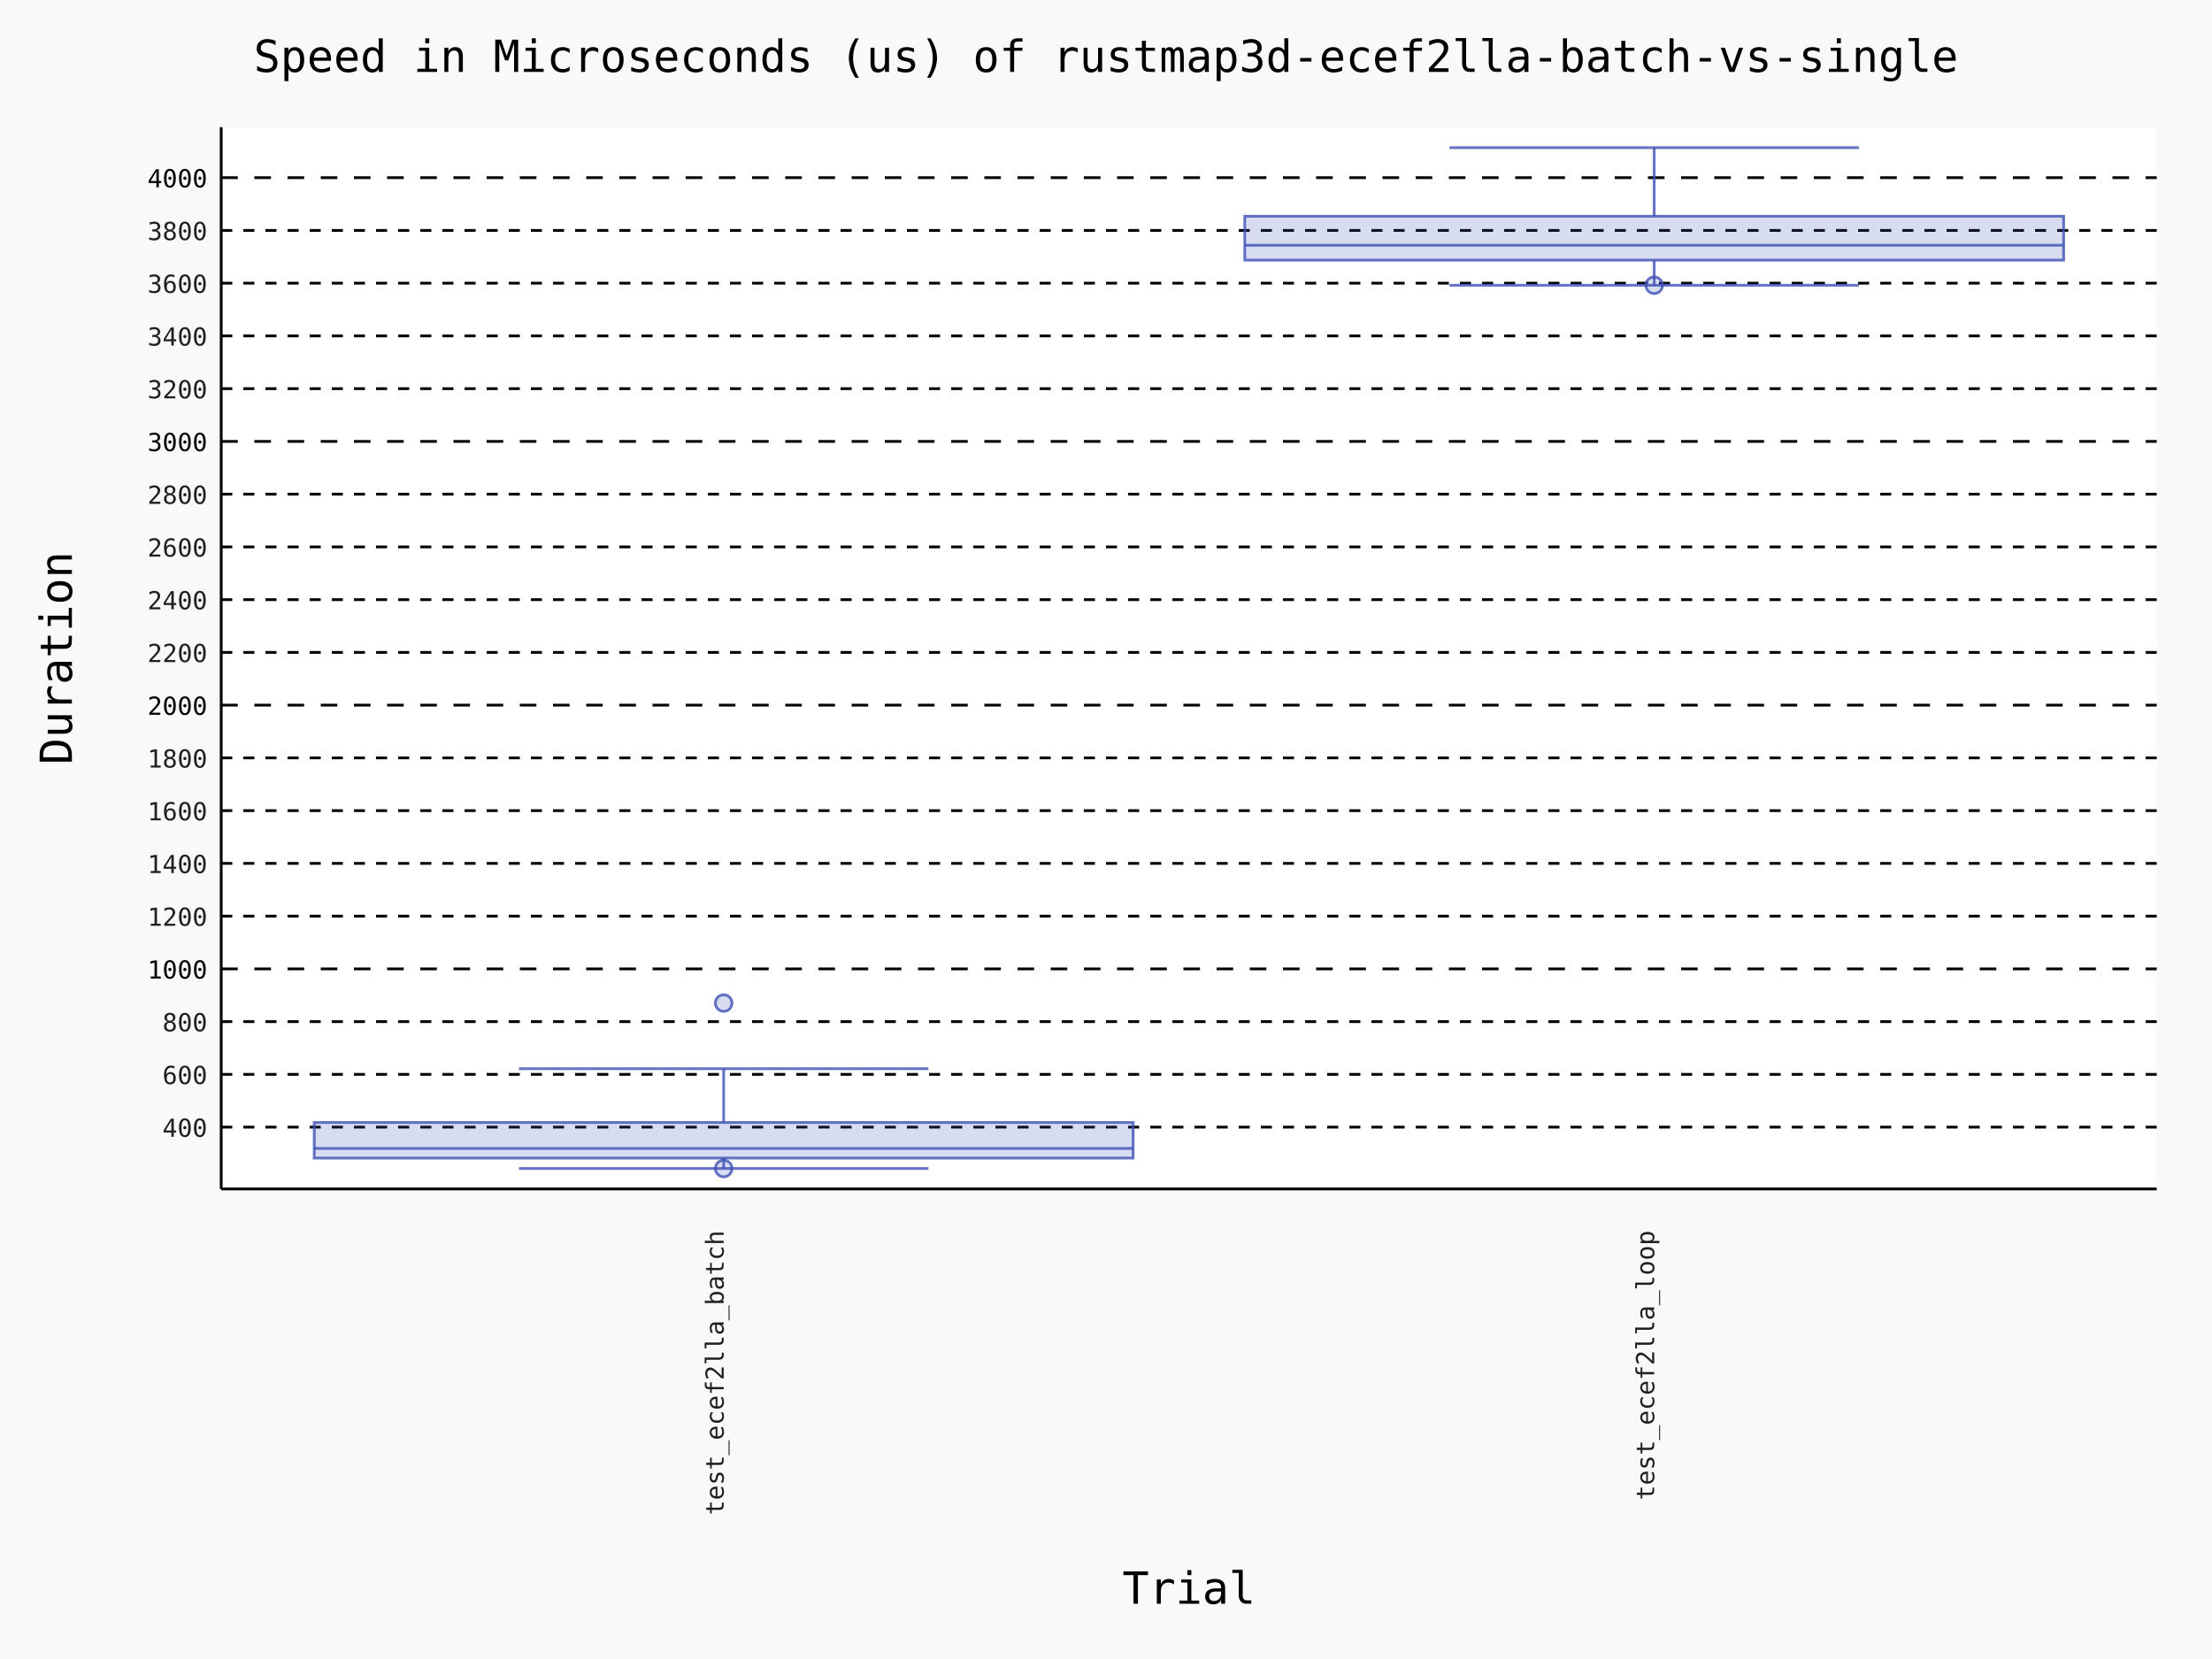
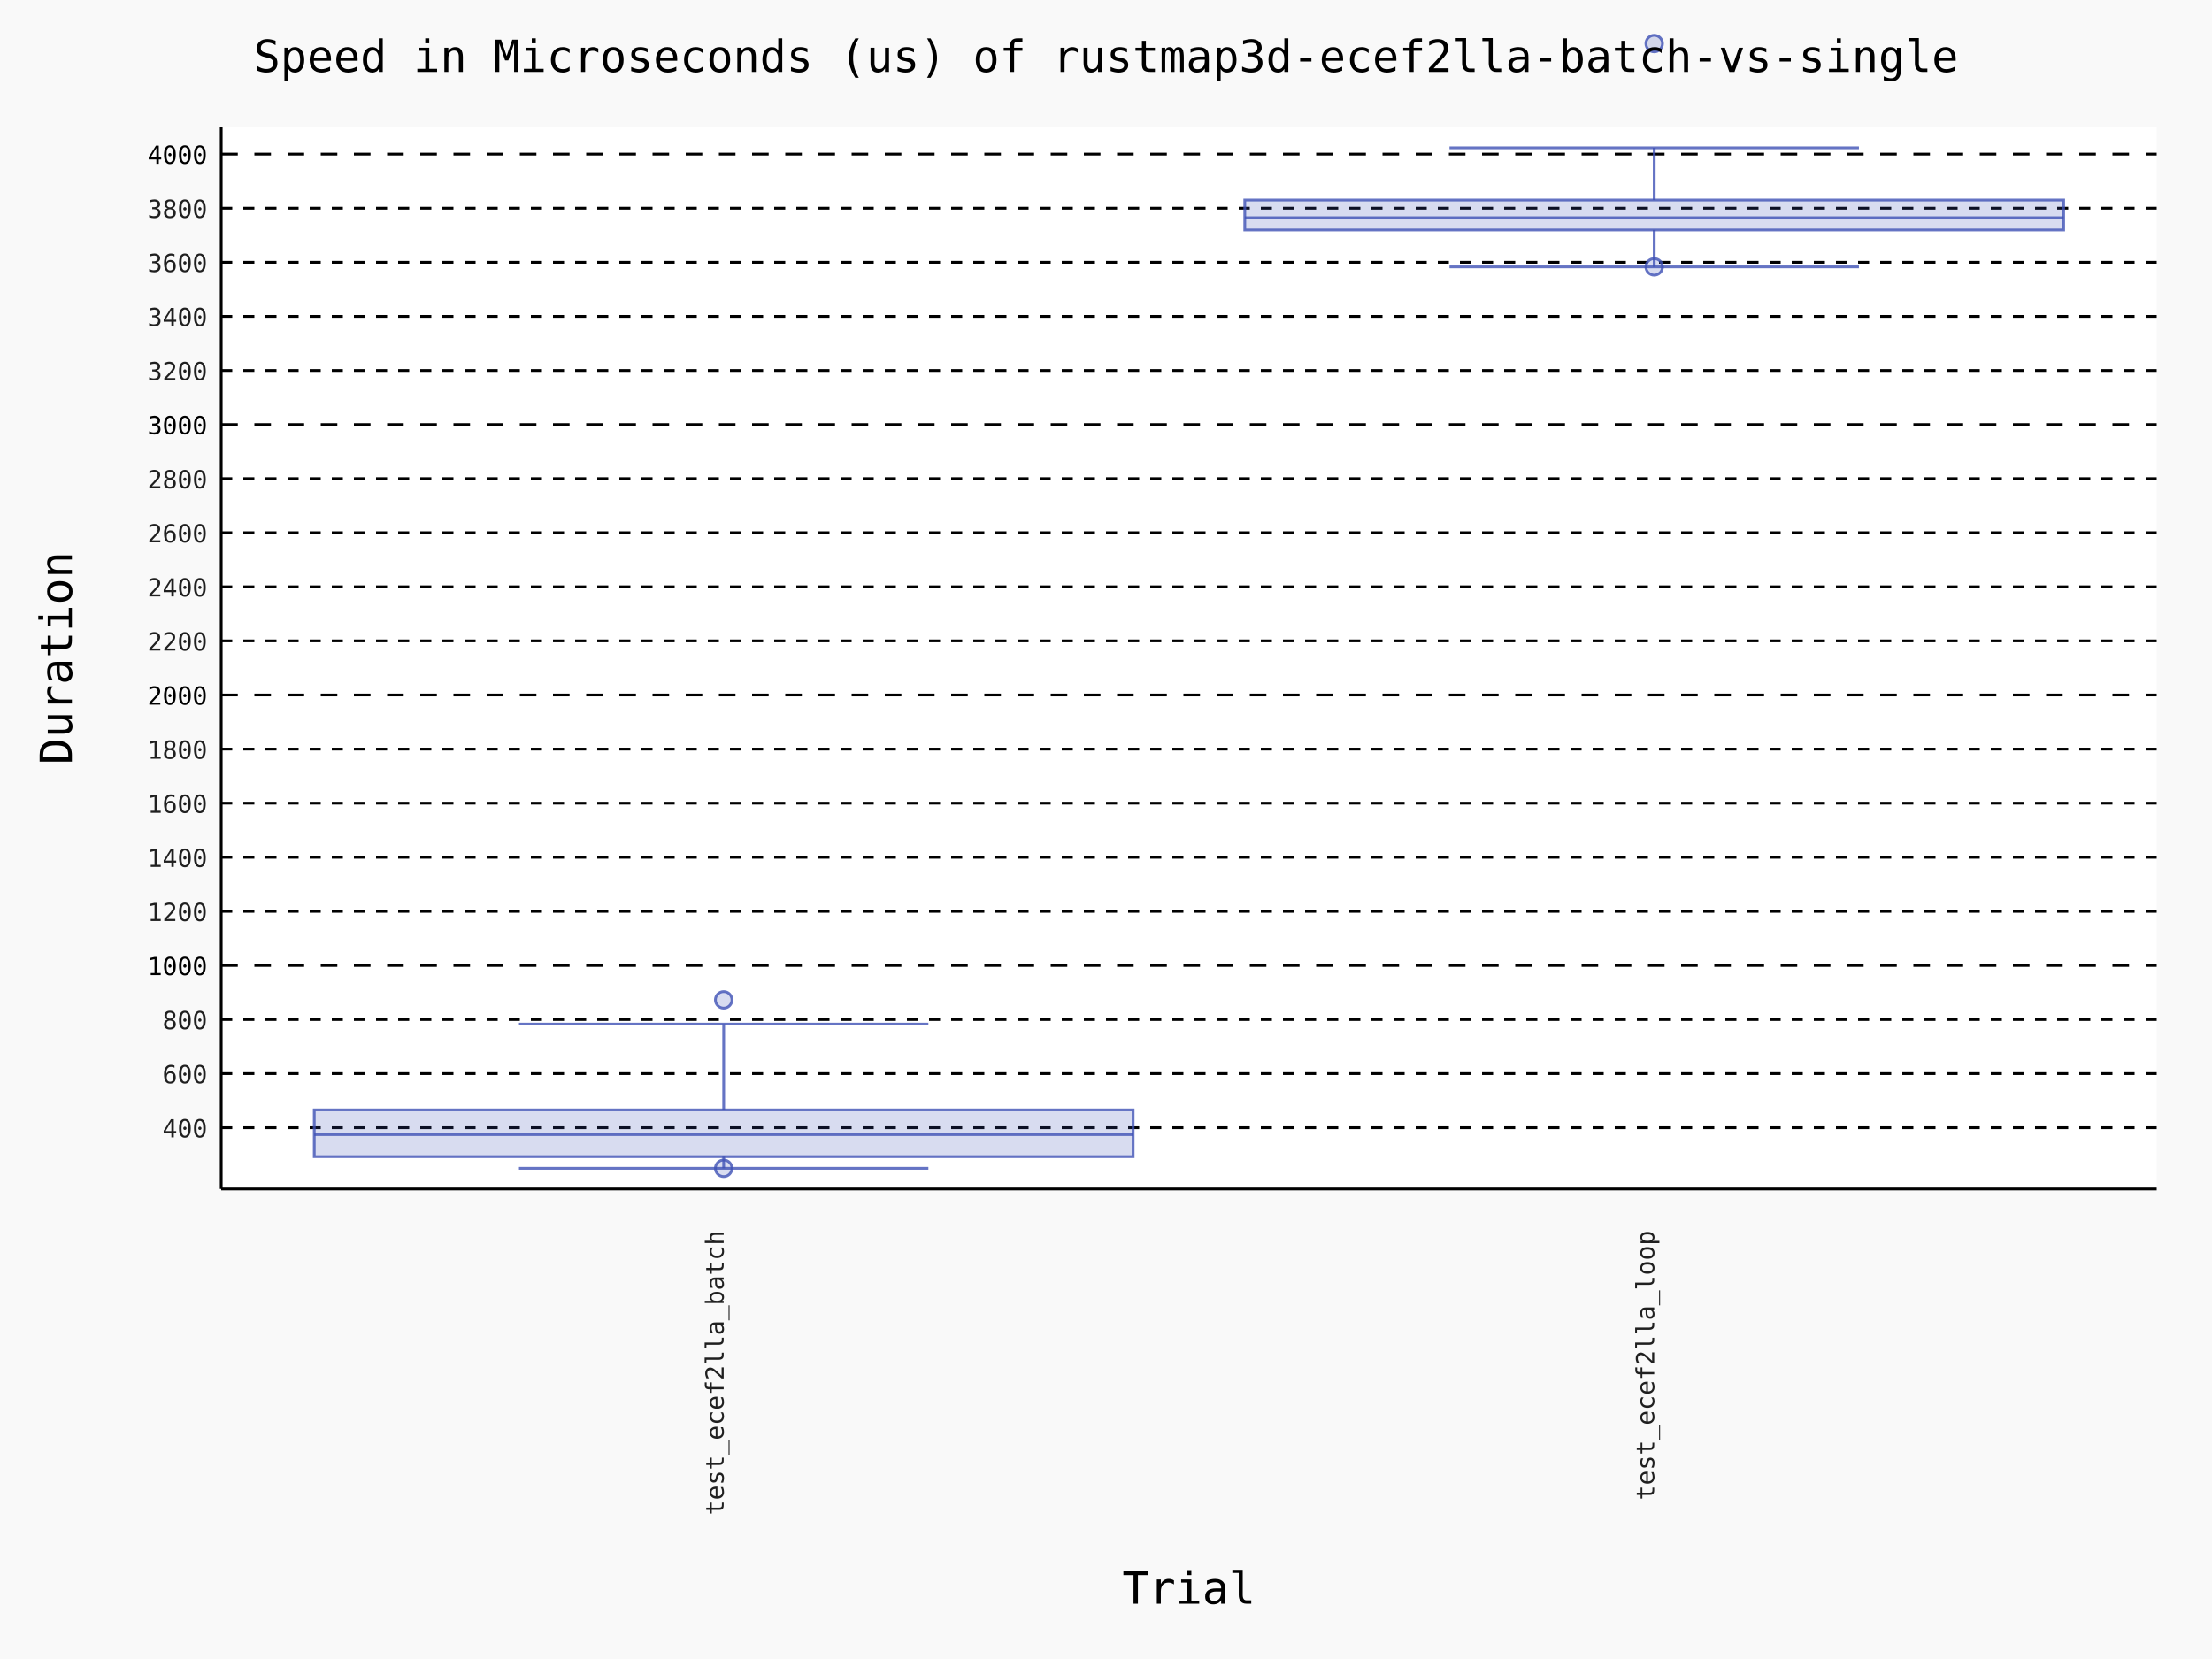
- <svg xmlns="http://www.w3.org/2000/svg" id="chart-e84de334-0d16-4b81-beb7-b13eda561e82" class="pygal-chart" viewBox="0 0 800 600">
+ <svg xmlns="http://www.w3.org/2000/svg" id="chart-1fc506cf-254c-40a5-ac2e-fd3dda39173f" class="pygal-chart" viewBox="0 0 800 600">
  <defs>
-     <style type="text/css">#chart-e84de334-0d16-4b81-beb7-b13eda561e82{-webkit-user-select:none;-webkit-font-smoothing:antialiased;font-family:Consolas,"Deja Vu Sans Mono","Bitstream Vera Sans Mono","Courier New",monospace}#chart-e84de334-0d16-4b81-beb7-b13eda561e82 .title{font-family:Consolas,"Deja Vu Sans Mono","Bitstream Vera Sans Mono","Courier New",monospace;font-size:16px}#chart-e84de334-0d16-4b81-beb7-b13eda561e82 .legends .legend text{font-family:Consolas,"Deja Vu Sans Mono","Bitstream Vera Sans Mono","Courier New",monospace;font-size:14px}#chart-e84de334-0d16-4b81-beb7-b13eda561e82 .axis text{font-family:Consolas,"Deja Vu Sans Mono","Bitstream Vera Sans Mono","Courier New",monospace;font-size:10px}#chart-e84de334-0d16-4b81-beb7-b13eda561e82 .axis text.major{font-family:Consolas,"Deja Vu Sans Mono","Bitstream Vera Sans Mono","Courier New",monospace;font-size:10px}#chart-e84de334-0d16-4b81-beb7-b13eda561e82 .text-overlay text.value{font-family:Consolas,"Deja Vu Sans Mono","Bitstream Vera Sans Mono","Courier New",monospace;font-size:16px}#chart-e84de334-0d16-4b81-beb7-b13eda561e82 .text-overlay text.label{font-family:Consolas,"Deja Vu Sans Mono","Bitstream Vera Sans Mono","Courier New",monospace;font-size:10px}#chart-e84de334-0d16-4b81-beb7-b13eda561e82 .tooltip{font-family:Consolas,"Deja Vu Sans Mono","Bitstream Vera Sans Mono","Courier New",monospace;font-size:14px}#chart-e84de334-0d16-4b81-beb7-b13eda561e82 text.no_data{font-family:Consolas,"Deja Vu Sans Mono","Bitstream Vera Sans Mono","Courier New",monospace;font-size:64px}
- #chart-e84de334-0d16-4b81-beb7-b13eda561e82{background-color:rgba(249,249,249,1)}#chart-e84de334-0d16-4b81-beb7-b13eda561e82 path,#chart-e84de334-0d16-4b81-beb7-b13eda561e82 line,#chart-e84de334-0d16-4b81-beb7-b13eda561e82 rect,#chart-e84de334-0d16-4b81-beb7-b13eda561e82 circle{-webkit-transition:150ms;-moz-transition:150ms;transition:150ms}#chart-e84de334-0d16-4b81-beb7-b13eda561e82 .graph &gt; .background{fill:rgba(249,249,249,1)}#chart-e84de334-0d16-4b81-beb7-b13eda561e82 .plot &gt; .background{fill:rgba(255,255,255,1)}#chart-e84de334-0d16-4b81-beb7-b13eda561e82 .graph{fill:rgba(0,0,0,.87)}#chart-e84de334-0d16-4b81-beb7-b13eda561e82 text.no_data{fill:rgba(0,0,0,1)}#chart-e84de334-0d16-4b81-beb7-b13eda561e82 .title{fill:rgba(0,0,0,1)}#chart-e84de334-0d16-4b81-beb7-b13eda561e82 .legends .legend text{fill:rgba(0,0,0,.87)}#chart-e84de334-0d16-4b81-beb7-b13eda561e82 .legends .legend:hover text{fill:rgba(0,0,0,1)}#chart-e84de334-0d16-4b81-beb7-b13eda561e82 .axis .line{stroke:rgba(0,0,0,1)}#chart-e84de334-0d16-4b81-beb7-b13eda561e82 .axis .guide.line{stroke:rgba(0,0,0,.54)}#chart-e84de334-0d16-4b81-beb7-b13eda561e82 .axis .major.line{stroke:rgba(0,0,0,.87)}#chart-e84de334-0d16-4b81-beb7-b13eda561e82 .axis text.major{fill:rgba(0,0,0,1)}#chart-e84de334-0d16-4b81-beb7-b13eda561e82 .axis.y .guides:hover .guide.line,#chart-e84de334-0d16-4b81-beb7-b13eda561e82 .line-graph .axis.x .guides:hover .guide.line,#chart-e84de334-0d16-4b81-beb7-b13eda561e82 .stackedline-graph .axis.x .guides:hover .guide.line,#chart-e84de334-0d16-4b81-beb7-b13eda561e82 .xy-graph .axis.x .guides:hover .guide.line{stroke:rgba(0,0,0,1)}#chart-e84de334-0d16-4b81-beb7-b13eda561e82 .axis .guides:hover text{fill:rgba(0,0,0,1)}#chart-e84de334-0d16-4b81-beb7-b13eda561e82 .reactive{fill-opacity:.7;stroke-opacity:.8;stroke-width:1}#chart-e84de334-0d16-4b81-beb7-b13eda561e82 .ci{stroke:rgba(0,0,0,.87)}#chart-e84de334-0d16-4b81-beb7-b13eda561e82 .reactive.active,#chart-e84de334-0d16-4b81-beb7-b13eda561e82 .active .reactive{fill-opacity:.8;stroke-opacity:.9;stroke-width:4}#chart-e84de334-0d16-4b81-beb7-b13eda561e82 .ci .reactive.active{stroke-width:1.5}#chart-e84de334-0d16-4b81-beb7-b13eda561e82 .series text{fill:rgba(0,0,0,1)}#chart-e84de334-0d16-4b81-beb7-b13eda561e82 .tooltip rect{fill:rgba(255,255,255,1);stroke:rgba(0,0,0,1);-webkit-transition:opacity 150ms;-moz-transition:opacity 150ms;transition:opacity 150ms}#chart-e84de334-0d16-4b81-beb7-b13eda561e82 .tooltip .label{fill:rgba(0,0,0,.87)}#chart-e84de334-0d16-4b81-beb7-b13eda561e82 .tooltip .label{fill:rgba(0,0,0,.87)}#chart-e84de334-0d16-4b81-beb7-b13eda561e82 .tooltip .legend{font-size:.8em;fill:rgba(0,0,0,.54)}#chart-e84de334-0d16-4b81-beb7-b13eda561e82 .tooltip .x_label{font-size:.6em;fill:rgba(0,0,0,1)}#chart-e84de334-0d16-4b81-beb7-b13eda561e82 .tooltip .xlink{font-size:.5em;text-decoration:underline}#chart-e84de334-0d16-4b81-beb7-b13eda561e82 .tooltip .value{font-size:1.5em}#chart-e84de334-0d16-4b81-beb7-b13eda561e82 .bound{font-size:.5em}#chart-e84de334-0d16-4b81-beb7-b13eda561e82 .max-value{font-size:.75em;fill:rgba(0,0,0,.54)}#chart-e84de334-0d16-4b81-beb7-b13eda561e82 .map-element{fill:rgba(255,255,255,1);stroke:rgba(0,0,0,.54) !important}#chart-e84de334-0d16-4b81-beb7-b13eda561e82 .map-element .reactive{fill-opacity:inherit;stroke-opacity:inherit}#chart-e84de334-0d16-4b81-beb7-b13eda561e82 .color-0,#chart-e84de334-0d16-4b81-beb7-b13eda561e82 .color-0 a:visited{stroke:#3F51B5;fill:#3F51B5}#chart-e84de334-0d16-4b81-beb7-b13eda561e82 .color-1,#chart-e84de334-0d16-4b81-beb7-b13eda561e82 .color-1 a:visited{stroke:#3F51B5;fill:#3F51B5}#chart-e84de334-0d16-4b81-beb7-b13eda561e82 .text-overlay .color-0 text{fill:black}#chart-e84de334-0d16-4b81-beb7-b13eda561e82 .text-overlay .color-1 text{fill:black}
- #chart-e84de334-0d16-4b81-beb7-b13eda561e82 text.no_data{text-anchor:middle}#chart-e84de334-0d16-4b81-beb7-b13eda561e82 .guide.line{fill:none}#chart-e84de334-0d16-4b81-beb7-b13eda561e82 .centered{text-anchor:middle}#chart-e84de334-0d16-4b81-beb7-b13eda561e82 .title{text-anchor:middle}#chart-e84de334-0d16-4b81-beb7-b13eda561e82 .legends .legend text{fill-opacity:1}#chart-e84de334-0d16-4b81-beb7-b13eda561e82 .axis.x text{text-anchor:middle}#chart-e84de334-0d16-4b81-beb7-b13eda561e82 .axis.x:not(.web) text[transform]{text-anchor:start}#chart-e84de334-0d16-4b81-beb7-b13eda561e82 .axis.x:not(.web) text[transform].backwards{text-anchor:end}#chart-e84de334-0d16-4b81-beb7-b13eda561e82 .axis.y text{text-anchor:end}#chart-e84de334-0d16-4b81-beb7-b13eda561e82 .axis.y text[transform].backwards{text-anchor:start}#chart-e84de334-0d16-4b81-beb7-b13eda561e82 .axis.y2 text{text-anchor:start}#chart-e84de334-0d16-4b81-beb7-b13eda561e82 .axis.y2 text[transform].backwards{text-anchor:end}#chart-e84de334-0d16-4b81-beb7-b13eda561e82 .axis .guide.line{stroke-dasharray:4,4;stroke:black}#chart-e84de334-0d16-4b81-beb7-b13eda561e82 .axis .major.guide.line{stroke-dasharray:6,6;stroke:black}#chart-e84de334-0d16-4b81-beb7-b13eda561e82 .horizontal .axis.y .guide.line,#chart-e84de334-0d16-4b81-beb7-b13eda561e82 .horizontal .axis.y2 .guide.line,#chart-e84de334-0d16-4b81-beb7-b13eda561e82 .vertical .axis.x .guide.line{opacity:0}#chart-e84de334-0d16-4b81-beb7-b13eda561e82 .horizontal .axis.always_show .guide.line,#chart-e84de334-0d16-4b81-beb7-b13eda561e82 .vertical .axis.always_show .guide.line{opacity:1 !important}#chart-e84de334-0d16-4b81-beb7-b13eda561e82 .axis.y .guides:hover .guide.line,#chart-e84de334-0d16-4b81-beb7-b13eda561e82 .axis.y2 .guides:hover .guide.line,#chart-e84de334-0d16-4b81-beb7-b13eda561e82 .axis.x .guides:hover .guide.line{opacity:1}#chart-e84de334-0d16-4b81-beb7-b13eda561e82 .axis .guides:hover text{opacity:1}#chart-e84de334-0d16-4b81-beb7-b13eda561e82 .nofill{fill:none}#chart-e84de334-0d16-4b81-beb7-b13eda561e82 .subtle-fill{fill-opacity:.2}#chart-e84de334-0d16-4b81-beb7-b13eda561e82 .dot{stroke-width:1px;fill-opacity:1;stroke-opacity:1}#chart-e84de334-0d16-4b81-beb7-b13eda561e82 .dot.active{stroke-width:5px}#chart-e84de334-0d16-4b81-beb7-b13eda561e82 .dot.negative{fill:transparent}#chart-e84de334-0d16-4b81-beb7-b13eda561e82 text,#chart-e84de334-0d16-4b81-beb7-b13eda561e82 tspan{stroke:none !important}#chart-e84de334-0d16-4b81-beb7-b13eda561e82 .series text.active{opacity:1}#chart-e84de334-0d16-4b81-beb7-b13eda561e82 .tooltip rect{fill-opacity:.95;stroke-width:.5}#chart-e84de334-0d16-4b81-beb7-b13eda561e82 .tooltip text{fill-opacity:1}#chart-e84de334-0d16-4b81-beb7-b13eda561e82 .showable{visibility:hidden}#chart-e84de334-0d16-4b81-beb7-b13eda561e82 .showable.shown{visibility:visible}#chart-e84de334-0d16-4b81-beb7-b13eda561e82 .gauge-background{fill:rgba(229,229,229,1);stroke:none}#chart-e84de334-0d16-4b81-beb7-b13eda561e82 .bg-lines{stroke:rgba(249,249,249,1);stroke-width:2px}
+     <style type="text/css">#chart-1fc506cf-254c-40a5-ac2e-fd3dda39173f{-webkit-user-select:none;-webkit-font-smoothing:antialiased;font-family:Consolas,"Deja Vu Sans Mono","Bitstream Vera Sans Mono","Courier New",monospace}#chart-1fc506cf-254c-40a5-ac2e-fd3dda39173f .title{font-family:Consolas,"Deja Vu Sans Mono","Bitstream Vera Sans Mono","Courier New",monospace;font-size:16px}#chart-1fc506cf-254c-40a5-ac2e-fd3dda39173f .legends .legend text{font-family:Consolas,"Deja Vu Sans Mono","Bitstream Vera Sans Mono","Courier New",monospace;font-size:14px}#chart-1fc506cf-254c-40a5-ac2e-fd3dda39173f .axis text{font-family:Consolas,"Deja Vu Sans Mono","Bitstream Vera Sans Mono","Courier New",monospace;font-size:10px}#chart-1fc506cf-254c-40a5-ac2e-fd3dda39173f .axis text.major{font-family:Consolas,"Deja Vu Sans Mono","Bitstream Vera Sans Mono","Courier New",monospace;font-size:10px}#chart-1fc506cf-254c-40a5-ac2e-fd3dda39173f .text-overlay text.value{font-family:Consolas,"Deja Vu Sans Mono","Bitstream Vera Sans Mono","Courier New",monospace;font-size:16px}#chart-1fc506cf-254c-40a5-ac2e-fd3dda39173f .text-overlay text.label{font-family:Consolas,"Deja Vu Sans Mono","Bitstream Vera Sans Mono","Courier New",monospace;font-size:10px}#chart-1fc506cf-254c-40a5-ac2e-fd3dda39173f .tooltip{font-family:Consolas,"Deja Vu Sans Mono","Bitstream Vera Sans Mono","Courier New",monospace;font-size:14px}#chart-1fc506cf-254c-40a5-ac2e-fd3dda39173f text.no_data{font-family:Consolas,"Deja Vu Sans Mono","Bitstream Vera Sans Mono","Courier New",monospace;font-size:64px}
+ #chart-1fc506cf-254c-40a5-ac2e-fd3dda39173f{background-color:rgba(249,249,249,1)}#chart-1fc506cf-254c-40a5-ac2e-fd3dda39173f path,#chart-1fc506cf-254c-40a5-ac2e-fd3dda39173f line,#chart-1fc506cf-254c-40a5-ac2e-fd3dda39173f rect,#chart-1fc506cf-254c-40a5-ac2e-fd3dda39173f circle{-webkit-transition:150ms;-moz-transition:150ms;transition:150ms}#chart-1fc506cf-254c-40a5-ac2e-fd3dda39173f .graph &gt; .background{fill:rgba(249,249,249,1)}#chart-1fc506cf-254c-40a5-ac2e-fd3dda39173f .plot &gt; .background{fill:rgba(255,255,255,1)}#chart-1fc506cf-254c-40a5-ac2e-fd3dda39173f .graph{fill:rgba(0,0,0,.87)}#chart-1fc506cf-254c-40a5-ac2e-fd3dda39173f text.no_data{fill:rgba(0,0,0,1)}#chart-1fc506cf-254c-40a5-ac2e-fd3dda39173f .title{fill:rgba(0,0,0,1)}#chart-1fc506cf-254c-40a5-ac2e-fd3dda39173f .legends .legend text{fill:rgba(0,0,0,.87)}#chart-1fc506cf-254c-40a5-ac2e-fd3dda39173f .legends .legend:hover text{fill:rgba(0,0,0,1)}#chart-1fc506cf-254c-40a5-ac2e-fd3dda39173f .axis .line{stroke:rgba(0,0,0,1)}#chart-1fc506cf-254c-40a5-ac2e-fd3dda39173f .axis .guide.line{stroke:rgba(0,0,0,.54)}#chart-1fc506cf-254c-40a5-ac2e-fd3dda39173f .axis .major.line{stroke:rgba(0,0,0,.87)}#chart-1fc506cf-254c-40a5-ac2e-fd3dda39173f .axis text.major{fill:rgba(0,0,0,1)}#chart-1fc506cf-254c-40a5-ac2e-fd3dda39173f .axis.y .guides:hover .guide.line,#chart-1fc506cf-254c-40a5-ac2e-fd3dda39173f .line-graph .axis.x .guides:hover .guide.line,#chart-1fc506cf-254c-40a5-ac2e-fd3dda39173f .stackedline-graph .axis.x .guides:hover .guide.line,#chart-1fc506cf-254c-40a5-ac2e-fd3dda39173f .xy-graph .axis.x .guides:hover .guide.line{stroke:rgba(0,0,0,1)}#chart-1fc506cf-254c-40a5-ac2e-fd3dda39173f .axis .guides:hover text{fill:rgba(0,0,0,1)}#chart-1fc506cf-254c-40a5-ac2e-fd3dda39173f .reactive{fill-opacity:.7;stroke-opacity:.8;stroke-width:1}#chart-1fc506cf-254c-40a5-ac2e-fd3dda39173f .ci{stroke:rgba(0,0,0,.87)}#chart-1fc506cf-254c-40a5-ac2e-fd3dda39173f .reactive.active,#chart-1fc506cf-254c-40a5-ac2e-fd3dda39173f .active .reactive{fill-opacity:.8;stroke-opacity:.9;stroke-width:4}#chart-1fc506cf-254c-40a5-ac2e-fd3dda39173f .ci .reactive.active{stroke-width:1.5}#chart-1fc506cf-254c-40a5-ac2e-fd3dda39173f .series text{fill:rgba(0,0,0,1)}#chart-1fc506cf-254c-40a5-ac2e-fd3dda39173f .tooltip rect{fill:rgba(255,255,255,1);stroke:rgba(0,0,0,1);-webkit-transition:opacity 150ms;-moz-transition:opacity 150ms;transition:opacity 150ms}#chart-1fc506cf-254c-40a5-ac2e-fd3dda39173f .tooltip .label{fill:rgba(0,0,0,.87)}#chart-1fc506cf-254c-40a5-ac2e-fd3dda39173f .tooltip .label{fill:rgba(0,0,0,.87)}#chart-1fc506cf-254c-40a5-ac2e-fd3dda39173f .tooltip .legend{font-size:.8em;fill:rgba(0,0,0,.54)}#chart-1fc506cf-254c-40a5-ac2e-fd3dda39173f .tooltip .x_label{font-size:.6em;fill:rgba(0,0,0,1)}#chart-1fc506cf-254c-40a5-ac2e-fd3dda39173f .tooltip .xlink{font-size:.5em;text-decoration:underline}#chart-1fc506cf-254c-40a5-ac2e-fd3dda39173f .tooltip .value{font-size:1.5em}#chart-1fc506cf-254c-40a5-ac2e-fd3dda39173f .bound{font-size:.5em}#chart-1fc506cf-254c-40a5-ac2e-fd3dda39173f .max-value{font-size:.75em;fill:rgba(0,0,0,.54)}#chart-1fc506cf-254c-40a5-ac2e-fd3dda39173f .map-element{fill:rgba(255,255,255,1);stroke:rgba(0,0,0,.54) !important}#chart-1fc506cf-254c-40a5-ac2e-fd3dda39173f .map-element .reactive{fill-opacity:inherit;stroke-opacity:inherit}#chart-1fc506cf-254c-40a5-ac2e-fd3dda39173f .color-0,#chart-1fc506cf-254c-40a5-ac2e-fd3dda39173f .color-0 a:visited{stroke:#3F51B5;fill:#3F51B5}#chart-1fc506cf-254c-40a5-ac2e-fd3dda39173f .color-1,#chart-1fc506cf-254c-40a5-ac2e-fd3dda39173f .color-1 a:visited{stroke:#3F51B5;fill:#3F51B5}#chart-1fc506cf-254c-40a5-ac2e-fd3dda39173f .text-overlay .color-0 text{fill:black}#chart-1fc506cf-254c-40a5-ac2e-fd3dda39173f .text-overlay .color-1 text{fill:black}
+ #chart-1fc506cf-254c-40a5-ac2e-fd3dda39173f text.no_data{text-anchor:middle}#chart-1fc506cf-254c-40a5-ac2e-fd3dda39173f .guide.line{fill:none}#chart-1fc506cf-254c-40a5-ac2e-fd3dda39173f .centered{text-anchor:middle}#chart-1fc506cf-254c-40a5-ac2e-fd3dda39173f .title{text-anchor:middle}#chart-1fc506cf-254c-40a5-ac2e-fd3dda39173f .legends .legend text{fill-opacity:1}#chart-1fc506cf-254c-40a5-ac2e-fd3dda39173f .axis.x text{text-anchor:middle}#chart-1fc506cf-254c-40a5-ac2e-fd3dda39173f .axis.x:not(.web) text[transform]{text-anchor:start}#chart-1fc506cf-254c-40a5-ac2e-fd3dda39173f .axis.x:not(.web) text[transform].backwards{text-anchor:end}#chart-1fc506cf-254c-40a5-ac2e-fd3dda39173f .axis.y text{text-anchor:end}#chart-1fc506cf-254c-40a5-ac2e-fd3dda39173f .axis.y text[transform].backwards{text-anchor:start}#chart-1fc506cf-254c-40a5-ac2e-fd3dda39173f .axis.y2 text{text-anchor:start}#chart-1fc506cf-254c-40a5-ac2e-fd3dda39173f .axis.y2 text[transform].backwards{text-anchor:end}#chart-1fc506cf-254c-40a5-ac2e-fd3dda39173f .axis .guide.line{stroke-dasharray:4,4;stroke:black}#chart-1fc506cf-254c-40a5-ac2e-fd3dda39173f .axis .major.guide.line{stroke-dasharray:6,6;stroke:black}#chart-1fc506cf-254c-40a5-ac2e-fd3dda39173f .horizontal .axis.y .guide.line,#chart-1fc506cf-254c-40a5-ac2e-fd3dda39173f .horizontal .axis.y2 .guide.line,#chart-1fc506cf-254c-40a5-ac2e-fd3dda39173f .vertical .axis.x .guide.line{opacity:0}#chart-1fc506cf-254c-40a5-ac2e-fd3dda39173f .horizontal .axis.always_show .guide.line,#chart-1fc506cf-254c-40a5-ac2e-fd3dda39173f .vertical .axis.always_show .guide.line{opacity:1 !important}#chart-1fc506cf-254c-40a5-ac2e-fd3dda39173f .axis.y .guides:hover .guide.line,#chart-1fc506cf-254c-40a5-ac2e-fd3dda39173f .axis.y2 .guides:hover .guide.line,#chart-1fc506cf-254c-40a5-ac2e-fd3dda39173f .axis.x .guides:hover .guide.line{opacity:1}#chart-1fc506cf-254c-40a5-ac2e-fd3dda39173f .axis .guides:hover text{opacity:1}#chart-1fc506cf-254c-40a5-ac2e-fd3dda39173f .nofill{fill:none}#chart-1fc506cf-254c-40a5-ac2e-fd3dda39173f .subtle-fill{fill-opacity:.2}#chart-1fc506cf-254c-40a5-ac2e-fd3dda39173f .dot{stroke-width:1px;fill-opacity:1;stroke-opacity:1}#chart-1fc506cf-254c-40a5-ac2e-fd3dda39173f .dot.active{stroke-width:5px}#chart-1fc506cf-254c-40a5-ac2e-fd3dda39173f .dot.negative{fill:transparent}#chart-1fc506cf-254c-40a5-ac2e-fd3dda39173f text,#chart-1fc506cf-254c-40a5-ac2e-fd3dda39173f tspan{stroke:none !important}#chart-1fc506cf-254c-40a5-ac2e-fd3dda39173f .series text.active{opacity:1}#chart-1fc506cf-254c-40a5-ac2e-fd3dda39173f .tooltip rect{fill-opacity:.95;stroke-width:.5}#chart-1fc506cf-254c-40a5-ac2e-fd3dda39173f .tooltip text{fill-opacity:1}#chart-1fc506cf-254c-40a5-ac2e-fd3dda39173f .showable{visibility:hidden}#chart-1fc506cf-254c-40a5-ac2e-fd3dda39173f .showable.shown{visibility:visible}#chart-1fc506cf-254c-40a5-ac2e-fd3dda39173f .gauge-background{fill:rgba(229,229,229,1);stroke:none}#chart-1fc506cf-254c-40a5-ac2e-fd3dda39173f .bg-lines{stroke:rgba(249,249,249,1);stroke-width:2px}
.tooltip .value{font-size:1em !important}.axis text{font-size:9px !important}</style>
  </defs>
  <g class="graph custombox-graph vertical">
    <rect x="0" y="0" width="800" height="600" class="background" />
    <g transform="translate(80, 46)" class="plot">
      <rect x="0" y="0" width="700.0" height="384.0" class="background" />
      <g class="axis y always_show">
        <path d="M0 384 h700" class="line" />
        <g class="guides">
-           <path d="M0 361.64 h700" class="guide line" />
-           <text x="-5" y="365.14" class="">400</text>
+           <path d="M0 361.846 h700" class="guide line" />
+           <text x="-5" y="365.346" class="">400</text>
        </g>
        <g class="guides">
-           <path d="M0 342.563 h700" class="guide line" />
-           <text x="-5" y="346.063" class="">600</text>
+           <path d="M0 342.284 h700" class="guide line" />
+           <text x="-5" y="345.784" class="">600</text>
        </g>
        <g class="guides">
-           <path d="M0 323.487 h700" class="guide line" />
-           <text x="-5" y="326.987" class="">800</text>
+           <path d="M0 322.722 h700" class="guide line" />
+           <text x="-5" y="326.222" class="">800</text>
        </g>
        <g class="guides">
-           <path d="M0 304.41 h700" class="major guide line" />
-           <text x="-5" y="307.91" class="major">1000</text>
+           <path d="M0 303.16 h700" class="major guide line" />
+           <text x="-5" y="306.66" class="major">1000</text>
        </g>
        <g class="guides">
-           <path d="M0 285.333 h700" class="guide line" />
-           <text x="-5" y="288.833" class="">1200</text>
+           <path d="M0 283.599 h700" class="guide line" />
+           <text x="-5" y="287.099" class="">1200</text>
        </g>
        <g class="guides">
-           <path d="M0 266.256 h700" class="guide line" />
-           <text x="-5" y="269.756" class="">1400</text>
+           <path d="M0 264.037 h700" class="guide line" />
+           <text x="-5" y="267.537" class="">1400</text>
        </g>
        <g class="guides">
-           <path d="M0 247.18 h700" class="guide line" />
-           <text x="-5" y="250.68" class="">1600</text>
+           <path d="M0 244.475 h700" class="guide line" />
+           <text x="-5" y="247.975" class="">1600</text>
        </g>
        <g class="guides">
-           <path d="M0 228.103 h700" class="guide line" />
-           <text x="-5" y="231.603" class="">1800</text>
+           <path d="M0 224.913 h700" class="guide line" />
+           <text x="-5" y="228.413" class="">1800</text>
        </g>
        <g class="guides">
-           <path d="M0 209.026 h700" class="major guide line" />
-           <text x="-5" y="212.526" class="major">2000</text>
+           <path d="M0 205.351 h700" class="major guide line" />
+           <text x="-5" y="208.851" class="major">2000</text>
        </g>
        <g class="guides">
-           <path d="M0 189.949 h700" class="guide line" />
-           <text x="-5" y="193.449" class="">2200</text>
+           <path d="M0 185.789 h700" class="guide line" />
+           <text x="-5" y="189.289" class="">2200</text>
        </g>
        <g class="guides">
-           <path d="M0 170.872 h700" class="guide line" />
-           <text x="-5" y="174.372" class="">2400</text>
+           <path d="M0 166.227 h700" class="guide line" />
+           <text x="-5" y="169.727" class="">2400</text>
        </g>
        <g class="guides">
-           <path d="M0 151.796 h700" class="guide line" />
-           <text x="-5" y="155.296" class="">2600</text>
+           <path d="M0 146.665 h700" class="guide line" />
+           <text x="-5" y="150.165" class="">2600</text>
        </g>
        <g class="guides">
-           <path d="M0 132.719 h700" class="guide line" />
-           <text x="-5" y="136.219" class="">2800</text>
+           <path d="M0 127.103 h700" class="guide line" />
+           <text x="-5" y="130.603" class="">2800</text>
        </g>
        <g class="guides">
-           <path d="M0 113.642 h700" class="major guide line" />
-           <text x="-5" y="117.142" class="major">3000</text>
+           <path d="M0 107.542 h700" class="major guide line" />
+           <text x="-5" y="111.042" class="major">3000</text>
        </g>
        <g class="guides">
-           <path d="M0 94.565 h700" class="guide line" />
-           <text x="-5" y="98.065" class="">3200</text>
+           <path d="M0 87.98 h700" class="guide line" />
+           <text x="-5" y="91.48" class="">3200</text>
        </g>
        <g class="guides">
-           <path d="M0 75.489 h700" class="guide line" />
-           <text x="-5" y="78.989" class="">3400</text>
+           <path d="M0 68.418 h700" class="guide line" />
+           <text x="-5" y="71.918" class="">3400</text>
        </g>
        <g class="guides">
-           <path d="M0 56.412 h700" class="guide line" />
-           <text x="-5" y="59.912" class="">3600</text>
+           <path d="M0 48.856 h700" class="guide line" />
+           <text x="-5" y="52.356" class="">3600</text>
        </g>
        <g class="guides">
-           <path d="M0 37.335 h700" class="guide line" />
-           <text x="-5" y="40.835" class="">3800</text>
+           <path d="M0 29.294 h700" class="guide line" />
+           <text x="-5" y="32.794" class="">3800</text>
        </g>
        <g class="guides">
-           <path d="M0 18.258 h700" class="major guide line" />
-           <text x="-5" y="21.758" class="major">4000</text>
+           <path d="M0 9.732 h700" class="major guide line" />
+           <text x="-5" y="13.232" class="major">4000</text>
        </g>
      </g>
      <g class="axis x">
        <path d="M0 0 v384" class="line" />
        <g class="guides">
          <path d="M181.731 0 v384" class="guide line" />
          <text x="181.731" y="399.0" class="backwards" transform="rotate(270 181.7308 399)">test_ecef2lla_batch</text>
        </g>
        <g class="guides">
          <path d="M518.269 0 v384" class="guide line" />
          <text x="518.269" y="399.0" class="backwards" transform="rotate(270 518.2692 399)">test_ecef2lla_loop</text>
        </g>
      </g>
      <g class="series serie-0 color-0">
        <g class="boxes">
          <g class="box">
-             <path stroke-width="3" d="M107.692 376.603 L255.769 376.603" class="reactive tooltip-trigger" />
-             <path stroke-width="3" d="M33.654 369.346 L329.808 369.346" class="reactive tooltip-trigger" />
-             <path stroke-width="3" d="M107.692 340.505 L255.769 340.505" class="reactive tooltip-trigger" />
-             <path stroke-width="2" d="M181.731 376.603 L181.731 372.835" class="reactive tooltip-trigger" />
-             <path stroke-width="2" d="M181.731 340.505 L181.731 359.969" class="reactive tooltip-trigger" />
-             <rect x="33.654" y="359.969" height="12.866" width="296.154" class="subtle-fill reactive tooltip-trigger" />
-             <circle cx="181.731" cy="376.603" r="3" class="subtle-fill reactive tooltip-trigger" />
-             <circle cx="181.731" cy="316.77" r="3" class="subtle-fill reactive tooltip-trigger" />
+             <path stroke-width="3" d="M107.692 376.53 L255.769 376.53" class="reactive tooltip-trigger" />
+             <path stroke-width="3" d="M33.654 364.34 L329.808 364.34" class="reactive tooltip-trigger" />
+             <path stroke-width="3" d="M107.692 324.377 L255.769 324.377" class="reactive tooltip-trigger" />
+             <path stroke-width="2" d="M181.731 376.53 L181.731 372.312" class="reactive tooltip-trigger" />
+             <path stroke-width="2" d="M181.731 324.377 L181.731 355.398" class="reactive tooltip-trigger" />
+             <rect x="33.654" y="355.398" height="16.914" width="296.154" class="subtle-fill reactive tooltip-trigger" />
+             <circle cx="181.731" cy="376.53" r="3" class="subtle-fill reactive tooltip-trigger" />
+             <circle cx="181.731" cy="315.615" r="3" class="subtle-fill reactive tooltip-trigger" />
          </g>
        </g>
      </g>
      <g class="series serie-1 color-1">
        <g class="boxes">
          <g class="box">
-             <path stroke-width="3" d="M444.231 57.163 L592.308 57.163" class="reactive tooltip-trigger" />
-             <path stroke-width="3" d="M370.192 42.708 L666.346 42.708" class="reactive tooltip-trigger" />
-             <path stroke-width="3" d="M444.231 7.405 L592.308 7.405" class="reactive tooltip-trigger" />
-             <path stroke-width="2" d="M518.269 57.163 L518.269 48.078" class="reactive tooltip-trigger" />
-             <path stroke-width="2" d="M518.269 7.405 L518.269 32.21" class="reactive tooltip-trigger" />
-             <rect x="370.192" y="32.21" height="15.868" width="296.154" class="subtle-fill reactive tooltip-trigger" />
-             <circle cx="518.269" cy="57.163" r="3" class="subtle-fill reactive tooltip-trigger" />
-             <circle cx="518.269" cy="-110.399" r="3" class="subtle-fill reactive tooltip-trigger" />
+             <path stroke-width="3" d="M444.231 50.515 L592.308 50.515" class="reactive tooltip-trigger" />
+             <path stroke-width="3" d="M370.192 32.754 L666.346 32.754" class="reactive tooltip-trigger" />
+             <path stroke-width="3" d="M444.231 7.45 L592.308 7.45" class="reactive tooltip-trigger" />
+             <path stroke-width="2" d="M518.269 50.515 L518.269 37.165" class="reactive tooltip-trigger" />
+             <path stroke-width="2" d="M518.269 7.45 L518.269 26.334" class="reactive tooltip-trigger" />
+             <rect x="370.192" y="26.334" height="10.83" width="296.154" class="subtle-fill reactive tooltip-trigger" />
+             <circle cx="518.269" cy="50.515" r="3" class="subtle-fill reactive tooltip-trigger" />
+             <circle cx="518.269" cy="-30.252" r="3" class="subtle-fill reactive tooltip-trigger" />
          </g>
        </g>
      </g>
    </g>
    <g class="titles">
      <text x="400.0" y="26" class="title plot_title">Speed in Microseconds (us) of rustmap3d-ecef2lla-batch-vs-single</text>
      <text x="430.0" y="580.0" class="title">Trial</text>
      <text x="0" y="264.0" class="title" transform="rotate(-90 0 238)">Duration</text>
    </g>
    <g transform="translate(80, 46)" class="plot overlay">
      <g class="series serie-0 color-0" />
      <g class="series serie-1 color-1" />
    </g>
    <g transform="translate(80, 46)" class="plot text-overlay">
      <g class="series serie-0 color-0" />
      <g class="series serie-1 color-1" />
    </g>
    <g transform="translate(80, 46)" class="plot tooltip-overlay">
      <g transform="translate(0 0)" style="opacity: 0" class="tooltip">
        <rect rx="0" ry="0" width="0" height="0" class="tooltip-box" />
        <g class="text" />
      </g>
    </g>
  </g>
</svg>
